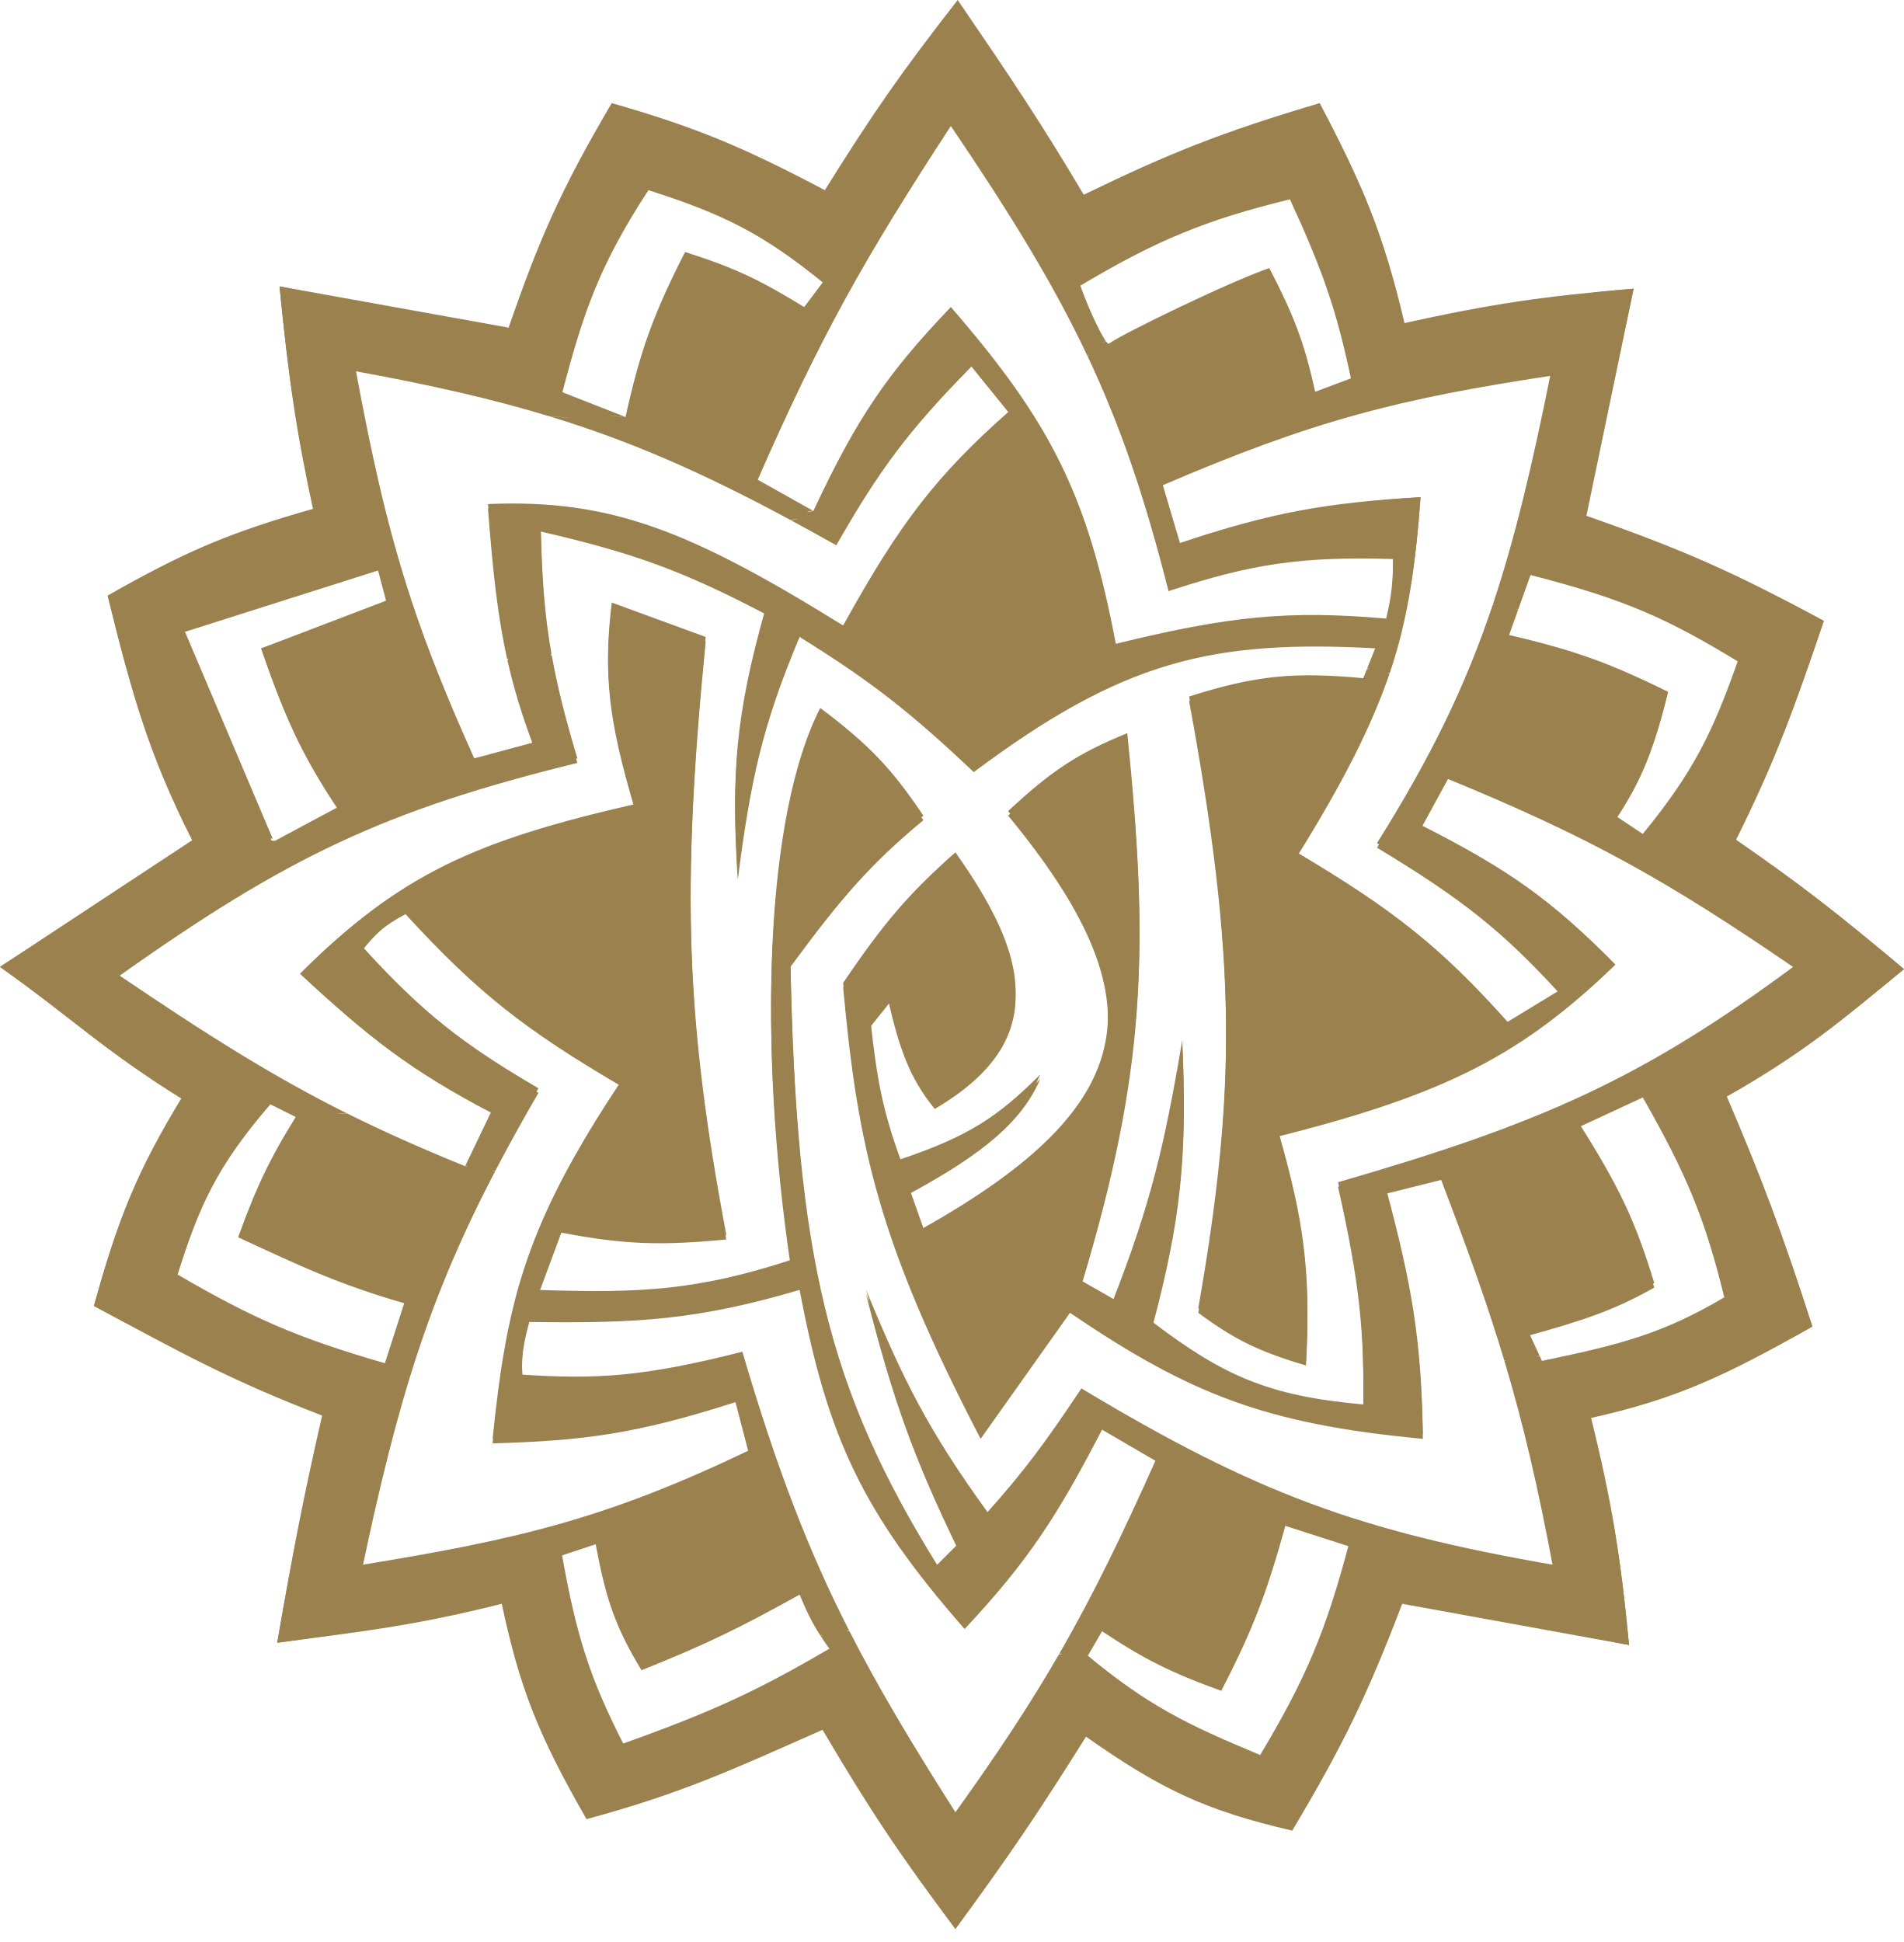
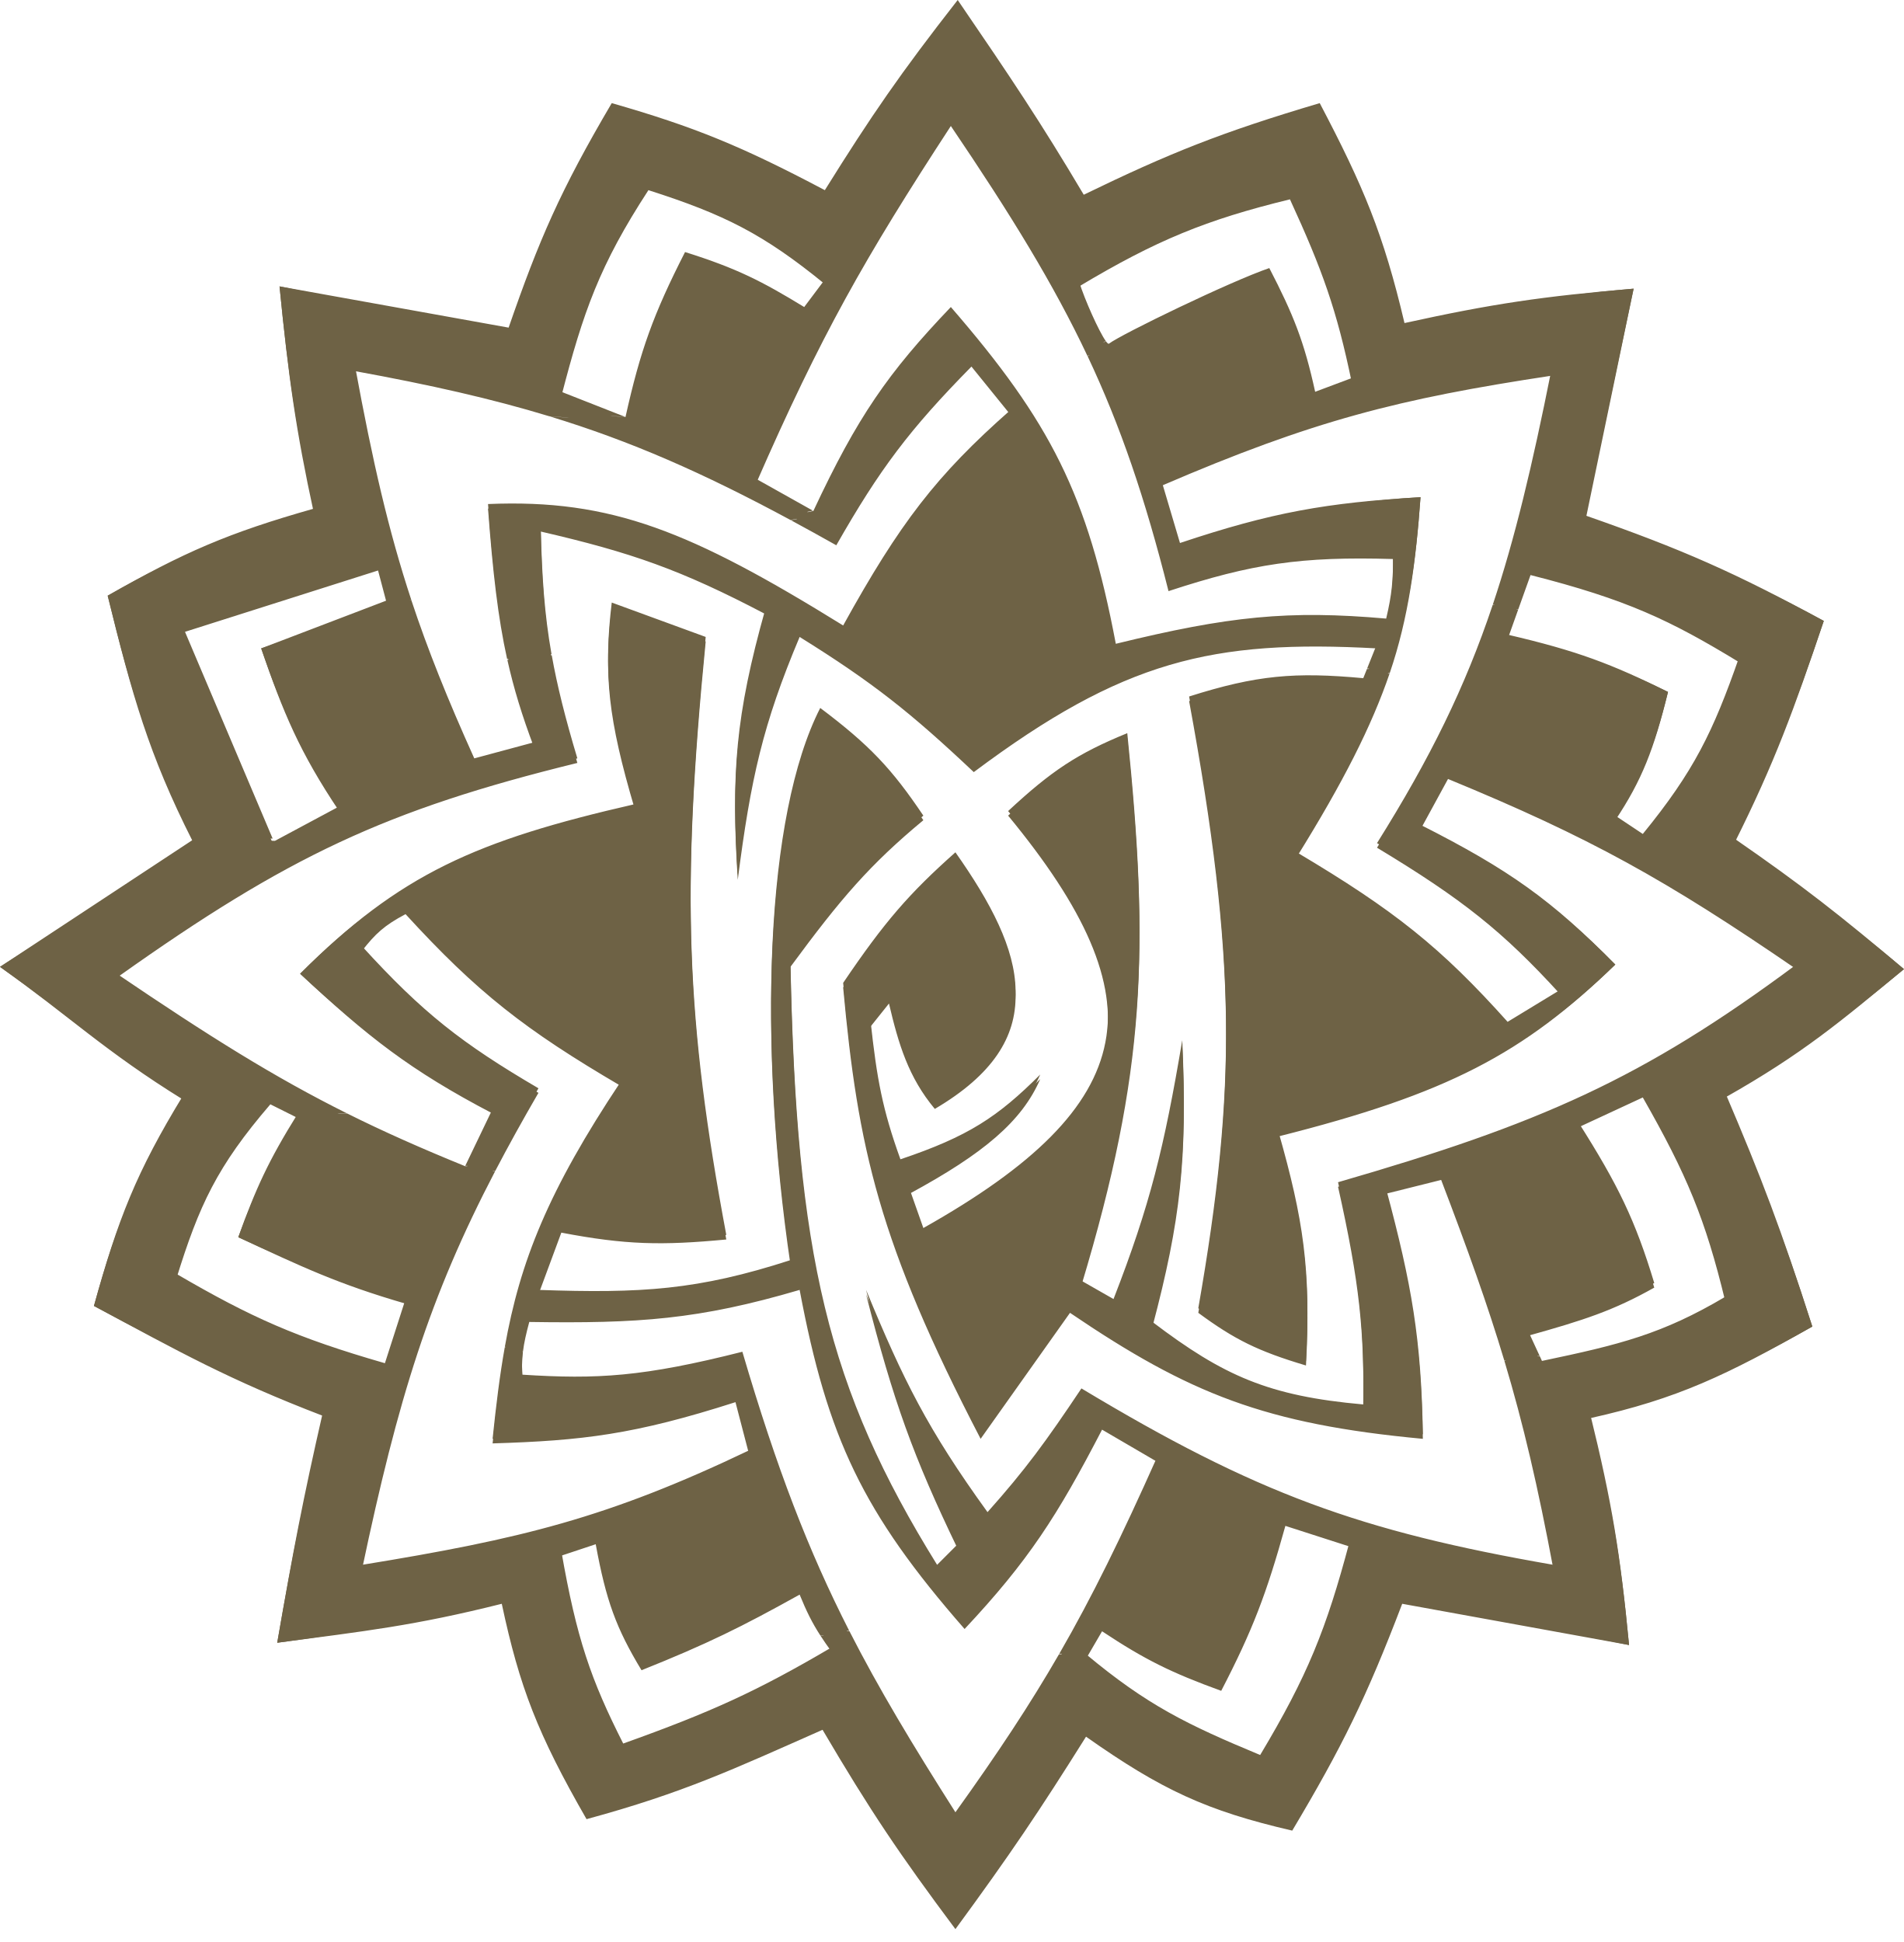
<svg xmlns="http://www.w3.org/2000/svg" width="50" height="51" viewBox="0 0 50 51" fill="none">
-   <path d="M42.78 43.201L36.823 42.118C35.883 44.581 35.241 45.884 33.935 48.075C31.683 47.553 30.501 47.004 28.52 45.608C27.284 47.577 26.54 48.684 25.09 50.662C23.623 48.697 22.853 47.556 21.601 45.427C19.256 46.463 17.956 47.08 15.403 47.774C14.12 45.541 13.642 44.303 13.177 42.118C10.877 42.695 9.586 42.836 7.28 43.141C7.7 40.715 7.955 39.496 8.484 37.184C6.018 36.238 4.709 35.502 2.467 34.296C3.098 32.012 3.578 30.906 4.813 28.881C2.76 27.611 1.838 26.7 0 25.391L5.114 22.142L7.22 22.202L8.905 21.3C7.867 19.751 7.438 18.716 6.859 17.028L10.168 15.884H10.803C11.232 17.181 11.754 18.482 12.455 20.036L14.019 19.615C13.713 18.803 13.492 18.087 13.323 17.328H14.489C14.632 18.13 14.844 18.977 15.162 20.036C10.119 21.273 7.547 22.497 3.129 25.632C5.558 27.279 7.201 28.406 9.106 29.357L7.814 29.358L7.1 29.001C5.696 30.633 5.227 31.659 4.633 33.574C6.598 34.721 7.785 35.25 10.108 35.921L10.65 34.236C8.87 33.72 7.901 33.258 6.258 32.491C6.717 31.216 7.043 30.624 7.827 29.362H9.118C10.062 29.833 11.057 30.275 12.214 30.746L13.006 30.751C11.281 34.056 10.451 36.73 9.507 41.215C13.682 40.536 15.953 39.986 19.675 38.207L19.314 36.823C16.659 37.675 15.292 37.834 12.936 37.906C13.027 37.027 13.123 36.242 13.256 35.499H13.733C13.706 35.723 13.701 35.944 13.718 36.221C15.68 36.347 16.894 36.279 19.495 35.62C20.4 38.695 21.23 40.846 22.303 42.952L21.545 42.954C21.325 42.614 21.18 42.319 20.999 41.877C19.477 42.724 18.581 43.169 16.847 43.863C16.179 42.757 15.916 42.037 15.644 40.554L14.741 40.854C15.142 43.154 15.517 44.232 16.366 45.909C18.673 45.083 19.877 44.537 21.841 43.382C21.729 43.227 21.633 43.09 21.549 42.96H22.308C23.073 44.461 23.962 45.939 25.09 47.714C26.206 46.157 27.05 44.88 27.811 43.562H28.52C30.125 44.9 31.168 45.41 33.093 46.209C34.333 44.139 34.83 42.908 35.439 40.614L33.755 40.072C33.258 41.858 32.896 42.81 32.07 44.404C30.756 43.926 30.069 43.588 28.941 42.84L28.524 43.555L27.818 43.55C28.688 42.043 29.45 40.482 30.385 38.388L28.941 37.545C27.764 39.815 27.006 40.992 25.331 42.78C22.654 39.721 21.731 37.759 20.999 33.875C18.341 34.657 16.766 34.76 13.899 34.717C13.817 35.023 13.763 35.258 13.734 35.491H13.257C13.657 33.253 14.388 31.4 16.306 28.52C13.781 27.041 12.531 26.062 10.65 24.007C10.092 24.302 9.856 24.523 9.507 24.97C11.106 26.727 12.134 27.524 14.14 28.7C13.723 29.419 13.349 30.094 13.009 30.745L12.218 30.738L12.936 29.242C10.768 28.108 9.651 27.224 7.882 25.572C10.501 22.949 12.512 22.191 16.667 21.239C15.965 18.867 15.853 17.72 16.065 15.945L18.532 16.847C17.877 23.51 18.02 26.935 19.073 32.551C17.38 32.711 16.432 32.694 14.741 32.371L14.14 33.995C16.851 34.09 18.326 34 20.758 33.213C19.907 27.452 20.096 21.54 21.54 18.712C22.835 19.687 23.421 20.31 24.248 21.54C22.846 22.704 22.087 23.585 20.758 25.391C20.908 33.086 21.733 36.577 24.609 41.215L25.15 40.674C23.986 38.26 23.458 36.796 22.744 33.995C23.721 36.365 24.364 37.662 25.933 39.832C26.926 38.719 27.462 37.984 28.399 36.583C32.989 39.343 35.711 40.332 40.794 41.215C40.387 39.039 40.002 37.39 39.507 35.74H40.438L40.493 35.86C42.533 35.434 43.651 35.157 45.307 34.176C44.785 32.013 44.294 30.844 43.141 28.821L41.456 29.603C42.495 31.244 42.943 32.166 43.442 33.815C42.368 34.419 41.593 34.67 40.132 35.078L40.434 35.733H39.505C39.068 34.274 38.544 32.814 37.846 30.987L36.402 31.348C37.078 33.872 37.323 35.282 37.365 37.786C33.225 37.399 31.236 36.606 28.099 34.477L25.752 37.786C23.076 32.638 22.527 30.142 22.142 25.933C23.228 24.327 23.875 23.584 25.09 22.503C26.956 25.15 27.617 27.317 24.549 29.122C23.856 28.292 23.596 27.423 23.345 26.354L22.864 26.956C23.027 28.45 23.173 29.255 23.646 30.566C25.43 29.965 26.201 29.453 27.317 28.339C26.838 29.445 25.834 30.294 23.887 31.348L24.248 32.371C30.024 29.122 30.475 26.273 26.474 21.42C27.618 20.356 28.297 19.909 29.603 19.374C30.173 24.966 30.101 28.11 28.399 33.755L29.242 34.236C30.206 31.757 30.573 30.249 31.047 27.437C31.182 30.422 31.006 32.042 30.265 34.838C32.132 36.255 33.316 36.783 35.8 37.004C35.831 34.967 35.706 33.705 35.138 31.167C40.425 29.639 43.123 28.462 47.172 25.451C43.747 23.102 41.751 21.991 38.026 20.457L37.304 21.781C39.634 22.96 40.759 23.645 42.419 25.331C39.999 27.679 38.008 28.727 33.574 29.844C34.231 32.151 34.426 33.464 34.296 35.86C33.041 35.486 32.421 35.18 31.468 34.477C32.483 28.683 32.475 25.185 31.227 18.412C33.005 17.846 34.008 17.765 35.8 17.93L35.897 17.69H36.491C36.02 19.066 35.275 20.54 34.055 22.503C36.62 24.028 37.839 25 39.591 26.956L40.975 26.113C39.461 24.454 38.401 23.614 36.161 22.262C37.563 20.024 38.474 18.17 39.198 16.011H39.868L39.591 16.787C41.419 17.212 42.324 17.437 43.803 18.171C43.436 19.671 43.121 20.487 42.419 21.54L43.141 22.022C44.486 20.375 44.987 19.336 45.668 17.389C43.858 16.287 42.722 15.745 40.193 15.102L39.87 16.005H39.2C39.78 14.274 40.239 12.346 40.734 9.868C36.735 10.474 34.495 11.038 30.505 12.756L30.987 14.38C33.405 13.572 34.84 13.201 37.304 13.057C37.182 14.755 36.992 16.222 36.495 17.678H35.901L36.161 17.028C31.832 16.791 29.492 17.345 25.572 20.277C23.92 18.718 22.929 17.928 20.999 16.727C20.033 19.022 19.716 20.441 19.374 23.105C19.204 20.439 19.311 18.917 20.096 16.125C17.879 14.962 16.582 14.51 14.2 13.959C14.23 15.256 14.296 16.241 14.484 17.304H13.317C13.076 16.214 12.942 15.034 12.816 13.357C16.06 13.22 18.147 14.074 22.142 16.546C23.631 13.853 24.589 12.604 26.534 10.89L25.511 9.627C23.88 11.284 23.106 12.314 21.962 14.32C21.551 14.089 21.156 13.87 20.772 13.663L21.36 13.538C22.517 11.065 23.32 9.911 24.97 8.183C27.582 11.198 28.561 13.11 29.302 17.028C32.277 16.299 33.837 16.141 36.402 16.366C36.553 15.727 36.587 15.357 36.582 14.681C34.168 14.609 32.877 14.805 30.686 15.524C30.069 13.076 29.427 11.19 28.561 9.354L29.04 9.079C29.078 9.132 29.106 9.157 29.122 9.146C29.456 8.894 32.309 7.511 33.333 7.16C33.962 8.378 34.246 9.078 34.537 10.409L35.499 10.048C35.104 8.138 34.726 7.087 33.875 5.235C31.672 5.772 30.364 6.31 28.339 7.521C28.487 7.997 28.859 8.825 29.037 9.075L28.558 9.349C27.67 7.467 26.546 5.637 24.97 3.309C22.711 6.771 21.558 8.8 19.856 12.696L21.346 13.53L20.763 13.658C18.459 12.416 16.571 11.586 14.44 10.936L16.426 11.071C16.815 9.326 17.155 8.377 17.99 6.739C19.358 7.169 20.015 7.51 21.119 8.183L21.661 7.461C20.044 6.142 19.015 5.63 17.028 4.994C15.747 6.961 15.32 8.174 14.741 10.409L16.416 11.067L14.426 10.932C12.925 10.475 11.301 10.107 9.326 9.747C9.785 12.242 10.203 14.062 10.803 15.882H10.166L9.928 14.982L4.813 16.607L7.16 22.142L5.054 22.082C3.905 19.811 3.47 18.256 2.828 15.644C4.816 14.507 5.996 14.113 8.243 13.478C7.768 11.295 7.575 9.893 7.341 7.521L13.357 8.724C14.156 6.415 14.714 5.123 16.065 2.828C18.231 3.451 19.464 3.954 21.661 5.114C22.888 3.147 23.641 2.052 25.15 0.12C26.559 2.182 27.327 3.325 28.46 5.235C30.728 4.134 32.075 3.595 34.657 2.828C35.805 5.014 36.333 6.268 36.883 8.604C39.202 8.095 40.52 7.782 42.9 7.581L41.637 13.658C44.19 14.55 45.559 15.037 47.894 16.306C47.112 18.632 46.611 20.014 45.547 22.142C47.348 23.388 48.316 24.029 50 25.451C48.345 26.819 47.348 27.667 45.307 28.821C46.262 31.061 46.769 32.267 47.593 34.838C45.339 36.113 44.061 36.732 41.757 37.244C42.331 39.576 42.549 40.787 42.78 43.201Z" fill="#9A814E" />
-   <path d="M42.78 43.201L36.823 41.998C35.883 44.461 35.241 45.764 33.935 47.954C31.683 47.433 30.501 46.883 28.52 45.487C27.284 47.457 26.54 48.564 25.09 50.541C23.623 48.577 22.853 47.435 21.601 45.307C19.256 46.343 17.956 46.96 15.403 47.653C14.12 45.42 13.642 44.183 13.177 41.998C10.877 42.575 9.586 42.836 7.28 43.141C7.7 40.715 7.955 39.376 8.484 37.064C6.018 36.118 4.709 35.502 2.467 34.296C3.098 32.012 3.578 30.785 4.813 28.761C2.76 27.491 1.838 26.7 0 25.391L5.114 22.022L7.22 22.082L8.905 21.179C7.867 19.631 7.438 18.716 6.859 17.028L10.168 15.764H10.803C11.232 17.061 11.754 18.361 12.455 19.916L14.019 19.495C13.713 18.682 13.492 17.966 13.323 17.208H14.489C14.632 18.01 14.844 18.857 15.162 19.916C10.119 21.152 7.486 22.437 3.069 25.572C5.498 27.219 7.201 28.286 9.106 29.236L7.814 29.238L7.1 28.881C5.696 30.513 5.227 31.539 4.633 33.454C6.598 34.6 7.785 35.13 10.108 35.8L10.65 34.115C8.87 33.599 7.901 33.258 6.258 32.491C6.717 31.216 7.037 30.503 7.822 29.242H9.118C10.062 29.713 11.057 30.155 12.214 30.626L13.006 30.631C11.281 33.936 10.451 36.61 9.507 41.095C13.682 40.415 15.953 39.865 19.675 38.087L19.314 36.703C16.659 37.555 15.292 37.714 12.936 37.786C13.027 36.907 13.123 36.122 13.256 35.379H13.733C13.706 35.602 13.701 35.823 13.718 36.101C15.68 36.227 16.894 36.158 19.495 35.499C20.4 38.574 21.23 40.725 22.303 42.831L21.545 42.833C21.325 42.493 21.18 42.198 20.999 41.757C19.477 42.604 18.581 43.048 16.847 43.742C16.179 42.637 15.916 41.916 15.644 40.433L14.741 40.734C15.142 43.033 15.517 44.112 16.366 45.788C18.673 44.963 19.877 44.416 21.841 43.261C21.729 43.107 21.633 42.97 21.549 42.84H22.308C23.073 44.341 23.962 45.819 25.09 47.593C26.206 46.037 27.05 44.76 27.811 43.442H28.52C30.125 44.78 31.168 45.289 33.093 46.089C34.333 44.018 34.83 42.787 35.439 40.493L33.755 39.952C33.258 41.738 32.896 42.69 32.07 44.284C30.756 43.806 30.069 43.468 28.941 42.72L28.524 43.435L27.818 43.43C28.688 41.923 29.45 40.361 30.385 38.267L28.941 37.425C27.764 39.694 27.006 40.872 25.331 42.659C22.654 39.6 21.731 37.639 20.999 33.755C18.341 34.536 16.766 34.64 13.899 34.597C13.817 34.902 13.763 35.138 13.734 35.371H13.257C13.657 33.133 14.388 31.279 16.306 28.399C13.781 26.92 12.531 25.942 10.65 23.887C10.092 24.181 9.856 24.403 9.507 24.85C11.106 26.606 12.134 27.404 14.14 28.58C13.723 29.298 13.349 29.974 13.009 30.624L12.218 30.617L12.936 29.122C10.768 27.988 9.651 27.224 7.882 25.572C10.501 22.949 12.512 22.07 16.667 21.119C15.965 18.747 15.853 17.6 16.065 15.824L18.532 16.727C17.877 23.389 18.02 26.815 19.073 32.431C17.38 32.59 16.432 32.574 14.741 32.25L14.14 33.875C16.851 33.969 18.326 33.88 20.758 33.093C19.907 27.331 20.096 21.42 21.54 18.592C22.835 19.566 23.421 20.19 24.248 21.42C22.846 22.584 22.087 23.465 20.758 25.271C20.908 32.966 21.733 36.456 24.609 41.095L25.15 40.554C23.986 38.14 23.458 36.676 22.744 33.875C23.721 36.245 24.364 37.541 25.933 39.711C26.926 38.598 27.462 37.864 28.399 36.462C32.989 39.223 35.711 40.212 40.794 41.095C40.387 38.918 40.002 37.27 39.507 35.62H40.438L40.493 35.74C42.533 35.313 43.651 35.037 45.307 34.055C44.785 31.893 44.294 30.724 43.141 28.7L41.456 29.483C42.495 31.123 42.943 32.045 43.442 33.694C42.368 34.298 41.593 34.55 40.132 34.958L40.434 35.612H39.505C39.068 34.154 38.544 32.694 37.846 30.866L36.402 31.227C37.078 33.751 37.323 35.162 37.365 37.666C33.225 37.279 31.236 36.486 28.099 34.356L25.752 37.666C23.076 32.518 22.527 30.022 22.142 25.812C23.228 24.206 23.875 23.464 25.09 22.383C26.956 25.03 27.617 27.196 24.549 29.001C23.856 28.171 23.596 27.303 23.345 26.233L22.864 26.835C23.027 28.329 23.173 29.135 23.646 30.445C25.43 29.845 26.201 29.333 27.317 28.219C26.838 29.324 25.834 30.174 23.887 31.227L24.248 32.25C30.024 29.001 30.475 26.153 26.474 21.3C27.618 20.236 28.297 19.788 29.603 19.254C30.173 24.846 30.101 27.99 28.399 33.634L29.242 34.115C30.206 31.637 30.573 30.129 31.047 27.317C31.182 30.302 31.006 31.921 30.265 34.717C32.132 36.134 33.316 36.662 35.8 36.883C35.831 34.846 35.706 33.585 35.138 31.047C40.425 29.519 43.123 28.342 47.172 25.331C43.747 22.981 41.751 21.87 38.026 20.337L37.304 21.661C39.634 22.84 40.759 23.645 42.419 25.331C39.999 27.679 38.008 28.607 33.574 29.723C34.231 32.031 34.426 33.344 34.296 35.74C33.041 35.366 32.421 35.059 31.468 34.356C32.483 28.563 32.475 25.064 31.227 18.291C33.005 17.726 34.008 17.645 35.8 17.81L35.897 17.569H36.491C36.02 18.945 35.275 20.42 34.055 22.383C36.62 23.908 37.839 24.879 39.591 26.835L40.975 25.993C39.461 24.334 38.401 23.493 36.161 22.142C37.563 19.904 38.474 18.049 39.198 15.89H39.868L39.591 16.667C41.419 17.092 42.324 17.437 43.803 18.171C43.436 19.671 43.121 20.367 42.419 21.42L43.141 21.901C44.486 20.254 44.987 19.216 45.668 17.268C43.858 16.166 42.722 15.625 40.193 14.982L39.87 15.884H39.2C39.78 14.153 40.239 12.226 40.734 9.747C36.735 10.354 34.495 10.917 30.505 12.635L30.987 14.26C33.405 13.452 34.84 13.201 37.304 13.057C37.182 14.755 36.992 16.102 36.495 17.557H35.901L36.161 16.907C31.832 16.671 29.492 17.225 25.572 20.156C23.92 18.597 22.929 17.807 20.999 16.607C20.033 18.901 19.716 20.321 19.374 22.984C19.204 20.318 19.311 18.797 20.096 16.005C17.879 14.841 16.582 14.39 14.2 13.839C14.23 15.136 14.296 16.121 14.484 17.183H13.317C13.076 16.093 12.942 14.914 12.816 13.237C16.06 13.1 18.147 13.954 22.142 16.426C23.631 13.733 24.589 12.484 26.534 10.77L25.511 9.507C23.88 11.163 23.106 12.194 21.962 14.2C21.551 13.969 21.156 13.75 20.772 13.543L21.36 13.418C22.517 10.945 23.32 9.79 24.97 8.063C27.582 11.078 28.561 12.989 29.302 16.907C32.277 16.179 33.837 16.02 36.402 16.245C36.553 15.607 36.587 15.237 36.582 14.561C34.168 14.489 32.877 14.685 30.686 15.403C30.069 12.956 29.427 11.069 28.561 9.234L29.04 8.959C29.078 9.011 29.106 9.037 29.122 9.025C29.456 8.773 32.309 7.39 33.333 7.04C33.962 8.257 34.246 8.958 34.537 10.289L35.499 9.928C35.104 8.018 34.726 6.966 33.875 5.114C31.672 5.652 30.364 6.19 28.339 7.401C28.487 7.876 28.859 8.704 29.037 8.954L28.558 9.229C27.67 7.346 26.546 5.517 24.97 3.189C22.711 6.651 21.558 8.679 19.856 12.575L21.346 13.41L20.763 13.538C18.459 12.296 16.571 11.466 14.44 10.816L16.426 10.951C16.815 9.205 17.155 8.256 17.99 6.619C19.358 7.049 20.015 7.39 21.119 8.063L21.661 7.341C20.044 6.021 19.015 5.509 17.028 4.874C15.747 6.84 15.32 8.054 14.741 10.289L16.416 10.947L14.426 10.812C12.925 10.355 11.301 9.987 9.326 9.627C9.785 12.122 10.203 13.942 10.803 15.761H10.166L9.928 14.862L4.813 16.486L7.16 22.022L5.054 21.962C3.905 19.69 3.47 18.256 2.828 15.644C4.816 14.507 5.996 13.993 8.243 13.357C7.768 11.175 7.575 9.893 7.341 7.521L13.357 8.604C14.156 6.295 14.714 5.003 16.065 2.708C18.231 3.33 19.464 3.833 21.661 4.994C22.888 3.027 23.641 1.932 25.15 0C26.559 2.062 27.327 3.205 28.46 5.114C30.728 4.013 32.075 3.475 34.657 2.708C35.805 4.893 36.333 6.148 36.883 8.484C39.202 7.974 40.52 7.782 42.9 7.581L41.637 13.538C44.19 14.43 45.559 15.037 47.894 16.306C47.112 18.632 46.611 19.893 45.547 22.022C47.348 23.268 48.316 24.029 50 25.451C48.345 26.818 47.348 27.547 45.307 28.7C46.262 30.94 46.769 32.267 47.593 34.837C45.339 36.113 44.061 36.611 41.757 37.124C42.331 39.456 42.549 40.787 42.78 43.201Z" fill="#9A814E" />
+   <path d="M42.78 43.201L36.823 42.118C35.883 44.581 35.241 45.884 33.935 48.075C31.683 47.553 30.501 47.004 28.52 45.608C27.284 47.577 26.54 48.684 25.09 50.662C23.623 48.697 22.853 47.556 21.601 45.427C19.256 46.463 17.956 47.08 15.403 47.774C14.12 45.541 13.642 44.303 13.177 42.118C10.877 42.695 9.586 42.836 7.28 43.141C7.7 40.715 7.955 39.496 8.484 37.184C6.018 36.238 4.709 35.502 2.467 34.296C3.098 32.012 3.578 30.906 4.813 28.881C2.76 27.611 1.838 26.7 0 25.391L5.114 22.142L7.22 22.202L8.905 21.3C7.867 19.751 7.438 18.716 6.859 17.028L10.168 15.884H10.803C11.232 17.181 11.754 18.482 12.455 20.036L14.019 19.615C13.713 18.803 13.492 18.087 13.323 17.328H14.489C14.632 18.13 14.844 18.977 15.162 20.036C10.119 21.273 7.547 22.497 3.129 25.632C5.558 27.279 7.201 28.406 9.106 29.357L7.814 29.358L7.1 29.001C5.696 30.633 5.227 31.659 4.633 33.574C6.598 34.721 7.785 35.25 10.108 35.921L10.65 34.236C8.87 33.72 7.901 33.258 6.258 32.491C6.717 31.216 7.043 30.624 7.827 29.362H9.118C10.062 29.833 11.057 30.275 12.214 30.746L13.006 30.751C11.281 34.056 10.451 36.73 9.507 41.215C13.682 40.536 15.953 39.986 19.675 38.207L19.314 36.823C16.659 37.675 15.292 37.834 12.936 37.906C13.027 37.027 13.123 36.242 13.256 35.499H13.733C13.706 35.723 13.701 35.944 13.718 36.221C15.68 36.347 16.894 36.279 19.495 35.62C20.4 38.695 21.23 40.846 22.303 42.952L21.545 42.954C21.325 42.614 21.18 42.319 20.999 41.877C19.477 42.724 18.581 43.169 16.847 43.863C16.179 42.757 15.916 42.037 15.644 40.554L14.741 40.854C15.142 43.154 15.517 44.232 16.366 45.909C18.673 45.083 19.877 44.537 21.841 43.382C21.729 43.227 21.633 43.09 21.549 42.96H22.308C23.073 44.461 23.962 45.939 25.09 47.714C26.206 46.157 27.05 44.88 27.811 43.562H28.52C30.125 44.9 31.168 45.41 33.093 46.209C34.333 44.139 34.83 42.908 35.439 40.614L33.755 40.072C33.258 41.858 32.896 42.81 32.07 44.404C30.756 43.926 30.069 43.588 28.941 42.84L28.524 43.555L27.818 43.55C28.688 42.043 29.45 40.482 30.385 38.388L28.941 37.545C27.764 39.815 27.006 40.992 25.331 42.78C22.654 39.721 21.731 37.759 20.999 33.875C18.341 34.657 16.766 34.76 13.899 34.717C13.817 35.023 13.763 35.258 13.734 35.491H13.257C13.657 33.253 14.388 31.4 16.306 28.52C13.781 27.041 12.531 26.062 10.65 24.007C10.092 24.302 9.856 24.523 9.507 24.97C11.106 26.727 12.134 27.524 14.14 28.7C13.723 29.419 13.349 30.094 13.009 30.745L12.218 30.738L12.936 29.242C10.768 28.108 9.651 27.224 7.882 25.572C10.501 22.949 12.512 22.191 16.667 21.239C15.965 18.867 15.853 17.72 16.065 15.945L18.532 16.847C17.877 23.51 18.02 26.935 19.073 32.551C17.38 32.711 16.432 32.694 14.741 32.371L14.14 33.995C16.851 34.09 18.326 34 20.758 33.213C19.907 27.452 20.096 21.54 21.54 18.712C22.835 19.687 23.421 20.31 24.248 21.54C22.846 22.704 22.087 23.585 20.758 25.391C20.908 33.086 21.733 36.577 24.609 41.215L25.15 40.674C23.986 38.26 23.458 36.796 22.744 33.995C23.721 36.365 24.364 37.662 25.933 39.832C26.926 38.719 27.462 37.984 28.399 36.583C32.989 39.343 35.711 40.332 40.794 41.215C40.387 39.039 40.002 37.39 39.507 35.74H40.438L40.493 35.86C42.533 35.434 43.651 35.157 45.307 34.176C44.785 32.013 44.294 30.844 43.141 28.821L41.456 29.603C42.495 31.244 42.943 32.166 43.442 33.815C42.368 34.419 41.593 34.67 40.132 35.078L40.434 35.733H39.505C39.068 34.274 38.544 32.814 37.846 30.987L36.402 31.348C37.078 33.872 37.323 35.282 37.365 37.786C33.225 37.399 31.236 36.606 28.099 34.477L25.752 37.786C23.076 32.638 22.527 30.142 22.142 25.933C23.228 24.327 23.875 23.584 25.09 22.503C26.956 25.15 27.617 27.317 24.549 29.122C23.856 28.292 23.596 27.423 23.345 26.354L22.864 26.956C23.027 28.45 23.173 29.255 23.646 30.566C25.43 29.965 26.201 29.453 27.317 28.339C26.838 29.445 25.834 30.294 23.887 31.348L24.248 32.371C30.024 29.122 30.475 26.273 26.474 21.42C27.618 20.356 28.297 19.909 29.603 19.374C30.173 24.966 30.101 28.11 28.399 33.755L29.242 34.236C30.206 31.757 30.573 30.249 31.047 27.437C31.182 30.422 31.006 32.042 30.265 34.838C32.132 36.255 33.316 36.783 35.8 37.004C35.831 34.967 35.706 33.705 35.138 31.167C40.425 29.639 43.123 28.462 47.172 25.451C43.747 23.102 41.751 21.991 38.026 20.457L37.304 21.781C39.634 22.96 40.759 23.645 42.419 25.331C39.999 27.679 38.008 28.727 33.574 29.844C34.231 32.151 34.426 33.464 34.296 35.86C33.041 35.486 32.421 35.18 31.468 34.477C32.483 28.683 32.475 25.185 31.227 18.412C33.005 17.846 34.008 17.765 35.8 17.93L35.897 17.69H36.491C36.02 19.066 35.275 20.54 34.055 22.503C36.62 24.028 37.839 25 39.591 26.956L40.975 26.113C39.461 24.454 38.401 23.614 36.161 22.262C37.563 20.024 38.474 18.17 39.198 16.011H39.868L39.591 16.787C41.419 17.212 42.324 17.437 43.803 18.171C43.436 19.671 43.121 20.487 42.419 21.54L43.141 22.022C44.486 20.375 44.987 19.336 45.668 17.389C43.858 16.287 42.722 15.745 40.193 15.102L39.87 16.005H39.2C39.78 14.274 40.239 12.346 40.734 9.868C36.735 10.474 34.495 11.038 30.505 12.756L30.987 14.38C33.405 13.572 34.84 13.201 37.304 13.057C37.182 14.755 36.992 16.222 36.495 17.678H35.901L36.161 17.028C31.832 16.791 29.492 17.345 25.572 20.277C23.92 18.718 22.929 17.928 20.999 16.727C20.033 19.022 19.716 20.441 19.374 23.105C19.204 20.439 19.311 18.917 20.096 16.125C17.879 14.962 16.582 14.51 14.2 13.959C14.23 15.256 14.296 16.241 14.484 17.304H13.317C13.076 16.214 12.942 15.034 12.816 13.357C16.06 13.22 18.147 14.074 22.142 16.546C23.631 13.853 24.589 12.604 26.534 10.89L25.511 9.627C23.88 11.284 23.106 12.314 21.962 14.32C21.551 14.089 21.156 13.87 20.772 13.663L21.36 13.538C22.517 11.065 23.32 9.911 24.97 8.183C27.582 11.198 28.561 13.11 29.302 17.028C32.277 16.299 33.837 16.141 36.402 16.366C36.553 15.727 36.587 15.357 36.582 14.681C34.168 14.609 32.877 14.805 30.686 15.524C30.069 13.076 29.427 11.19 28.561 9.354L29.04 9.079C29.078 9.132 29.106 9.157 29.122 9.146C29.456 8.894 32.309 7.511 33.333 7.16C33.962 8.378 34.246 9.078 34.537 10.409L35.499 10.048C35.104 8.138 34.726 7.087 33.875 5.235C31.672 5.772 30.364 6.31 28.339 7.521C28.487 7.997 28.859 8.825 29.037 9.075L28.558 9.349C27.67 7.467 26.546 5.637 24.97 3.309C22.711 6.771 21.558 8.8 19.856 12.696L21.346 13.53L20.763 13.658C18.459 12.416 16.571 11.586 14.44 10.936L16.426 11.071C16.815 9.326 17.155 8.377 17.99 6.739C19.358 7.169 20.015 7.51 21.119 8.183L21.661 7.461C20.044 6.142 19.015 5.63 17.028 4.994C15.747 6.961 15.32 8.174 14.741 10.409L16.416 11.067L14.426 10.932C12.925 10.475 11.301 10.107 9.326 9.747C9.785 12.242 10.203 14.062 10.803 15.882H10.166L9.928 14.982L4.813 16.607L7.16 22.142L5.054 22.082C3.905 19.811 3.47 18.256 2.828 15.644C4.816 14.507 5.996 14.113 8.243 13.478C7.768 11.295 7.575 9.893 7.341 7.521L13.357 8.724C14.156 6.415 14.714 5.123 16.065 2.828C18.231 3.451 19.464 3.954 21.661 5.114C22.888 3.147 23.641 2.052 25.15 0.12C26.559 2.182 27.327 3.325 28.46 5.235C30.728 4.134 32.075 3.595 34.657 2.828C35.805 5.014 36.333 6.268 36.883 8.604C39.202 8.095 40.52 7.782 42.9 7.581L41.637 13.658C44.19 14.55 45.559 15.037 47.894 16.306C47.112 18.632 46.611 20.014 45.547 22.142C47.348 23.388 48.316 24.029 50 25.451C48.345 26.819 47.348 27.667 45.307 28.821C46.262 31.061 46.769 32.267 47.593 34.838C45.339 36.113 44.061 36.732 41.757 37.244C42.331 39.576 42.549 40.787 42.78 43.201Z" fill="#6e6245" />
+   <path d="M42.78 43.201L36.823 41.998C35.883 44.461 35.241 45.764 33.935 47.954C31.683 47.433 30.501 46.883 28.52 45.487C27.284 47.457 26.54 48.564 25.09 50.541C23.623 48.577 22.853 47.435 21.601 45.307C19.256 46.343 17.956 46.96 15.403 47.653C14.12 45.42 13.642 44.183 13.177 41.998C10.877 42.575 9.586 42.836 7.28 43.141C7.7 40.715 7.955 39.376 8.484 37.064C6.018 36.118 4.709 35.502 2.467 34.296C3.098 32.012 3.578 30.785 4.813 28.761C2.76 27.491 1.838 26.7 0 25.391L5.114 22.022L7.22 22.082L8.905 21.179C7.867 19.631 7.438 18.716 6.859 17.028L10.168 15.764H10.803C11.232 17.061 11.754 18.361 12.455 19.916L14.019 19.495C13.713 18.682 13.492 17.966 13.323 17.208H14.489C14.632 18.01 14.844 18.857 15.162 19.916C10.119 21.152 7.486 22.437 3.069 25.572C5.498 27.219 7.201 28.286 9.106 29.236L7.814 29.238L7.1 28.881C5.696 30.513 5.227 31.539 4.633 33.454C6.598 34.6 7.785 35.13 10.108 35.8L10.65 34.115C8.87 33.599 7.901 33.258 6.258 32.491C6.717 31.216 7.037 30.503 7.822 29.242H9.118C10.062 29.713 11.057 30.155 12.214 30.626L13.006 30.631C11.281 33.936 10.451 36.61 9.507 41.095C13.682 40.415 15.953 39.865 19.675 38.087L19.314 36.703C16.659 37.555 15.292 37.714 12.936 37.786C13.027 36.907 13.123 36.122 13.256 35.379H13.733C13.706 35.602 13.701 35.823 13.718 36.101C15.68 36.227 16.894 36.158 19.495 35.499C20.4 38.574 21.23 40.725 22.303 42.831L21.545 42.833C21.325 42.493 21.18 42.198 20.999 41.757C19.477 42.604 18.581 43.048 16.847 43.742C16.179 42.637 15.916 41.916 15.644 40.433L14.741 40.734C15.142 43.033 15.517 44.112 16.366 45.788C18.673 44.963 19.877 44.416 21.841 43.261C21.729 43.107 21.633 42.97 21.549 42.84H22.308C23.073 44.341 23.962 45.819 25.09 47.593C26.206 46.037 27.05 44.76 27.811 43.442H28.52C30.125 44.78 31.168 45.289 33.093 46.089C34.333 44.018 34.83 42.787 35.439 40.493L33.755 39.952C33.258 41.738 32.896 42.69 32.07 44.284C30.756 43.806 30.069 43.468 28.941 42.72L28.524 43.435L27.818 43.43C28.688 41.923 29.45 40.361 30.385 38.267L28.941 37.425C27.764 39.694 27.006 40.872 25.331 42.659C22.654 39.6 21.731 37.639 20.999 33.755C18.341 34.536 16.766 34.64 13.899 34.597C13.817 34.902 13.763 35.138 13.734 35.371H13.257C13.657 33.133 14.388 31.279 16.306 28.399C13.781 26.92 12.531 25.942 10.65 23.887C10.092 24.181 9.856 24.403 9.507 24.85C11.106 26.606 12.134 27.404 14.14 28.58C13.723 29.298 13.349 29.974 13.009 30.624L12.218 30.617L12.936 29.122C10.768 27.988 9.651 27.224 7.882 25.572C10.501 22.949 12.512 22.07 16.667 21.119C15.965 18.747 15.853 17.6 16.065 15.824L18.532 16.727C17.877 23.389 18.02 26.815 19.073 32.431C17.38 32.59 16.432 32.574 14.741 32.25L14.14 33.875C16.851 33.969 18.326 33.88 20.758 33.093C19.907 27.331 20.096 21.42 21.54 18.592C22.835 19.566 23.421 20.19 24.248 21.42C22.846 22.584 22.087 23.465 20.758 25.271C20.908 32.966 21.733 36.456 24.609 41.095L25.15 40.554C23.986 38.14 23.458 36.676 22.744 33.875C23.721 36.245 24.364 37.541 25.933 39.711C26.926 38.598 27.462 37.864 28.399 36.462C32.989 39.223 35.711 40.212 40.794 41.095C40.387 38.918 40.002 37.27 39.507 35.62H40.438L40.493 35.74C42.533 35.313 43.651 35.037 45.307 34.055C44.785 31.893 44.294 30.724 43.141 28.7L41.456 29.483C42.495 31.123 42.943 32.045 43.442 33.694C42.368 34.298 41.593 34.55 40.132 34.958L40.434 35.612H39.505C39.068 34.154 38.544 32.694 37.846 30.866L36.402 31.227C37.078 33.751 37.323 35.162 37.365 37.666C33.225 37.279 31.236 36.486 28.099 34.356L25.752 37.666C23.076 32.518 22.527 30.022 22.142 25.812C23.228 24.206 23.875 23.464 25.09 22.383C26.956 25.03 27.617 27.196 24.549 29.001C23.856 28.171 23.596 27.303 23.345 26.233L22.864 26.835C23.027 28.329 23.173 29.135 23.646 30.445C25.43 29.845 26.201 29.333 27.317 28.219C26.838 29.324 25.834 30.174 23.887 31.227L24.248 32.25C30.024 29.001 30.475 26.153 26.474 21.3C27.618 20.236 28.297 19.788 29.603 19.254C30.173 24.846 30.101 27.99 28.399 33.634L29.242 34.115C30.206 31.637 30.573 30.129 31.047 27.317C31.182 30.302 31.006 31.921 30.265 34.717C32.132 36.134 33.316 36.662 35.8 36.883C35.831 34.846 35.706 33.585 35.138 31.047C40.425 29.519 43.123 28.342 47.172 25.331C43.747 22.981 41.751 21.87 38.026 20.337L37.304 21.661C39.634 22.84 40.759 23.645 42.419 25.331C39.999 27.679 38.008 28.607 33.574 29.723C34.231 32.031 34.426 33.344 34.296 35.74C33.041 35.366 32.421 35.059 31.468 34.356C32.483 28.563 32.475 25.064 31.227 18.291C33.005 17.726 34.008 17.645 35.8 17.81L35.897 17.569H36.491C36.02 18.945 35.275 20.42 34.055 22.383C36.62 23.908 37.839 24.879 39.591 26.835L40.975 25.993C39.461 24.334 38.401 23.493 36.161 22.142C37.563 19.904 38.474 18.049 39.198 15.89H39.868L39.591 16.667C41.419 17.092 42.324 17.437 43.803 18.171C43.436 19.671 43.121 20.367 42.419 21.42L43.141 21.901C44.486 20.254 44.987 19.216 45.668 17.268C43.858 16.166 42.722 15.625 40.193 14.982L39.87 15.884H39.2C39.78 14.153 40.239 12.226 40.734 9.747C36.735 10.354 34.495 10.917 30.505 12.635L30.987 14.26C33.405 13.452 34.84 13.201 37.304 13.057C37.182 14.755 36.992 16.102 36.495 17.557H35.901L36.161 16.907C31.832 16.671 29.492 17.225 25.572 20.156C23.92 18.597 22.929 17.807 20.999 16.607C20.033 18.901 19.716 20.321 19.374 22.984C19.204 20.318 19.311 18.797 20.096 16.005C17.879 14.841 16.582 14.39 14.2 13.839C14.23 15.136 14.296 16.121 14.484 17.183H13.317C13.076 16.093 12.942 14.914 12.816 13.237C16.06 13.1 18.147 13.954 22.142 16.426C23.631 13.733 24.589 12.484 26.534 10.77L25.511 9.507C23.88 11.163 23.106 12.194 21.962 14.2C21.551 13.969 21.156 13.75 20.772 13.543L21.36 13.418C22.517 10.945 23.32 9.79 24.97 8.063C27.582 11.078 28.561 12.989 29.302 16.907C32.277 16.179 33.837 16.02 36.402 16.245C36.553 15.607 36.587 15.237 36.582 14.561C34.168 14.489 32.877 14.685 30.686 15.403C30.069 12.956 29.427 11.069 28.561 9.234L29.04 8.959C29.078 9.011 29.106 9.037 29.122 9.025C29.456 8.773 32.309 7.39 33.333 7.04C33.962 8.257 34.246 8.958 34.537 10.289L35.499 9.928C35.104 8.018 34.726 6.966 33.875 5.114C31.672 5.652 30.364 6.19 28.339 7.401C28.487 7.876 28.859 8.704 29.037 8.954L28.558 9.229C27.67 7.346 26.546 5.517 24.97 3.189C22.711 6.651 21.558 8.679 19.856 12.575L21.346 13.41L20.763 13.538C18.459 12.296 16.571 11.466 14.44 10.816L16.426 10.951C16.815 9.205 17.155 8.256 17.99 6.619C19.358 7.049 20.015 7.39 21.119 8.063L21.661 7.341C20.044 6.021 19.015 5.509 17.028 4.874C15.747 6.84 15.32 8.054 14.741 10.289L16.416 10.947L14.426 10.812C12.925 10.355 11.301 9.987 9.326 9.627C9.785 12.122 10.203 13.942 10.803 15.761H10.166L9.928 14.862L4.813 16.486L7.16 22.022L5.054 21.962C3.905 19.69 3.47 18.256 2.828 15.644C4.816 14.507 5.996 13.993 8.243 13.357C7.768 11.175 7.575 9.893 7.341 7.521L13.357 8.604C14.156 6.295 14.714 5.003 16.065 2.708C18.231 3.33 19.464 3.833 21.661 4.994C22.888 3.027 23.641 1.932 25.15 0C26.559 2.062 27.327 3.205 28.46 5.114C30.728 4.013 32.075 3.475 34.657 2.708C35.805 4.893 36.333 6.148 36.883 8.484C39.202 7.974 40.52 7.782 42.9 7.581L41.637 13.538C44.19 14.43 45.559 15.037 47.894 16.306C47.112 18.632 46.611 19.893 45.547 22.022C47.348 23.268 48.316 24.029 50 25.451C48.345 26.818 47.348 27.547 45.307 28.7C46.262 30.94 46.769 32.267 47.593 34.837C45.339 36.113 44.061 36.611 41.757 37.124C42.331 39.456 42.549 40.787 42.78 43.201Z" fill="#6e6245" />
</svg>
